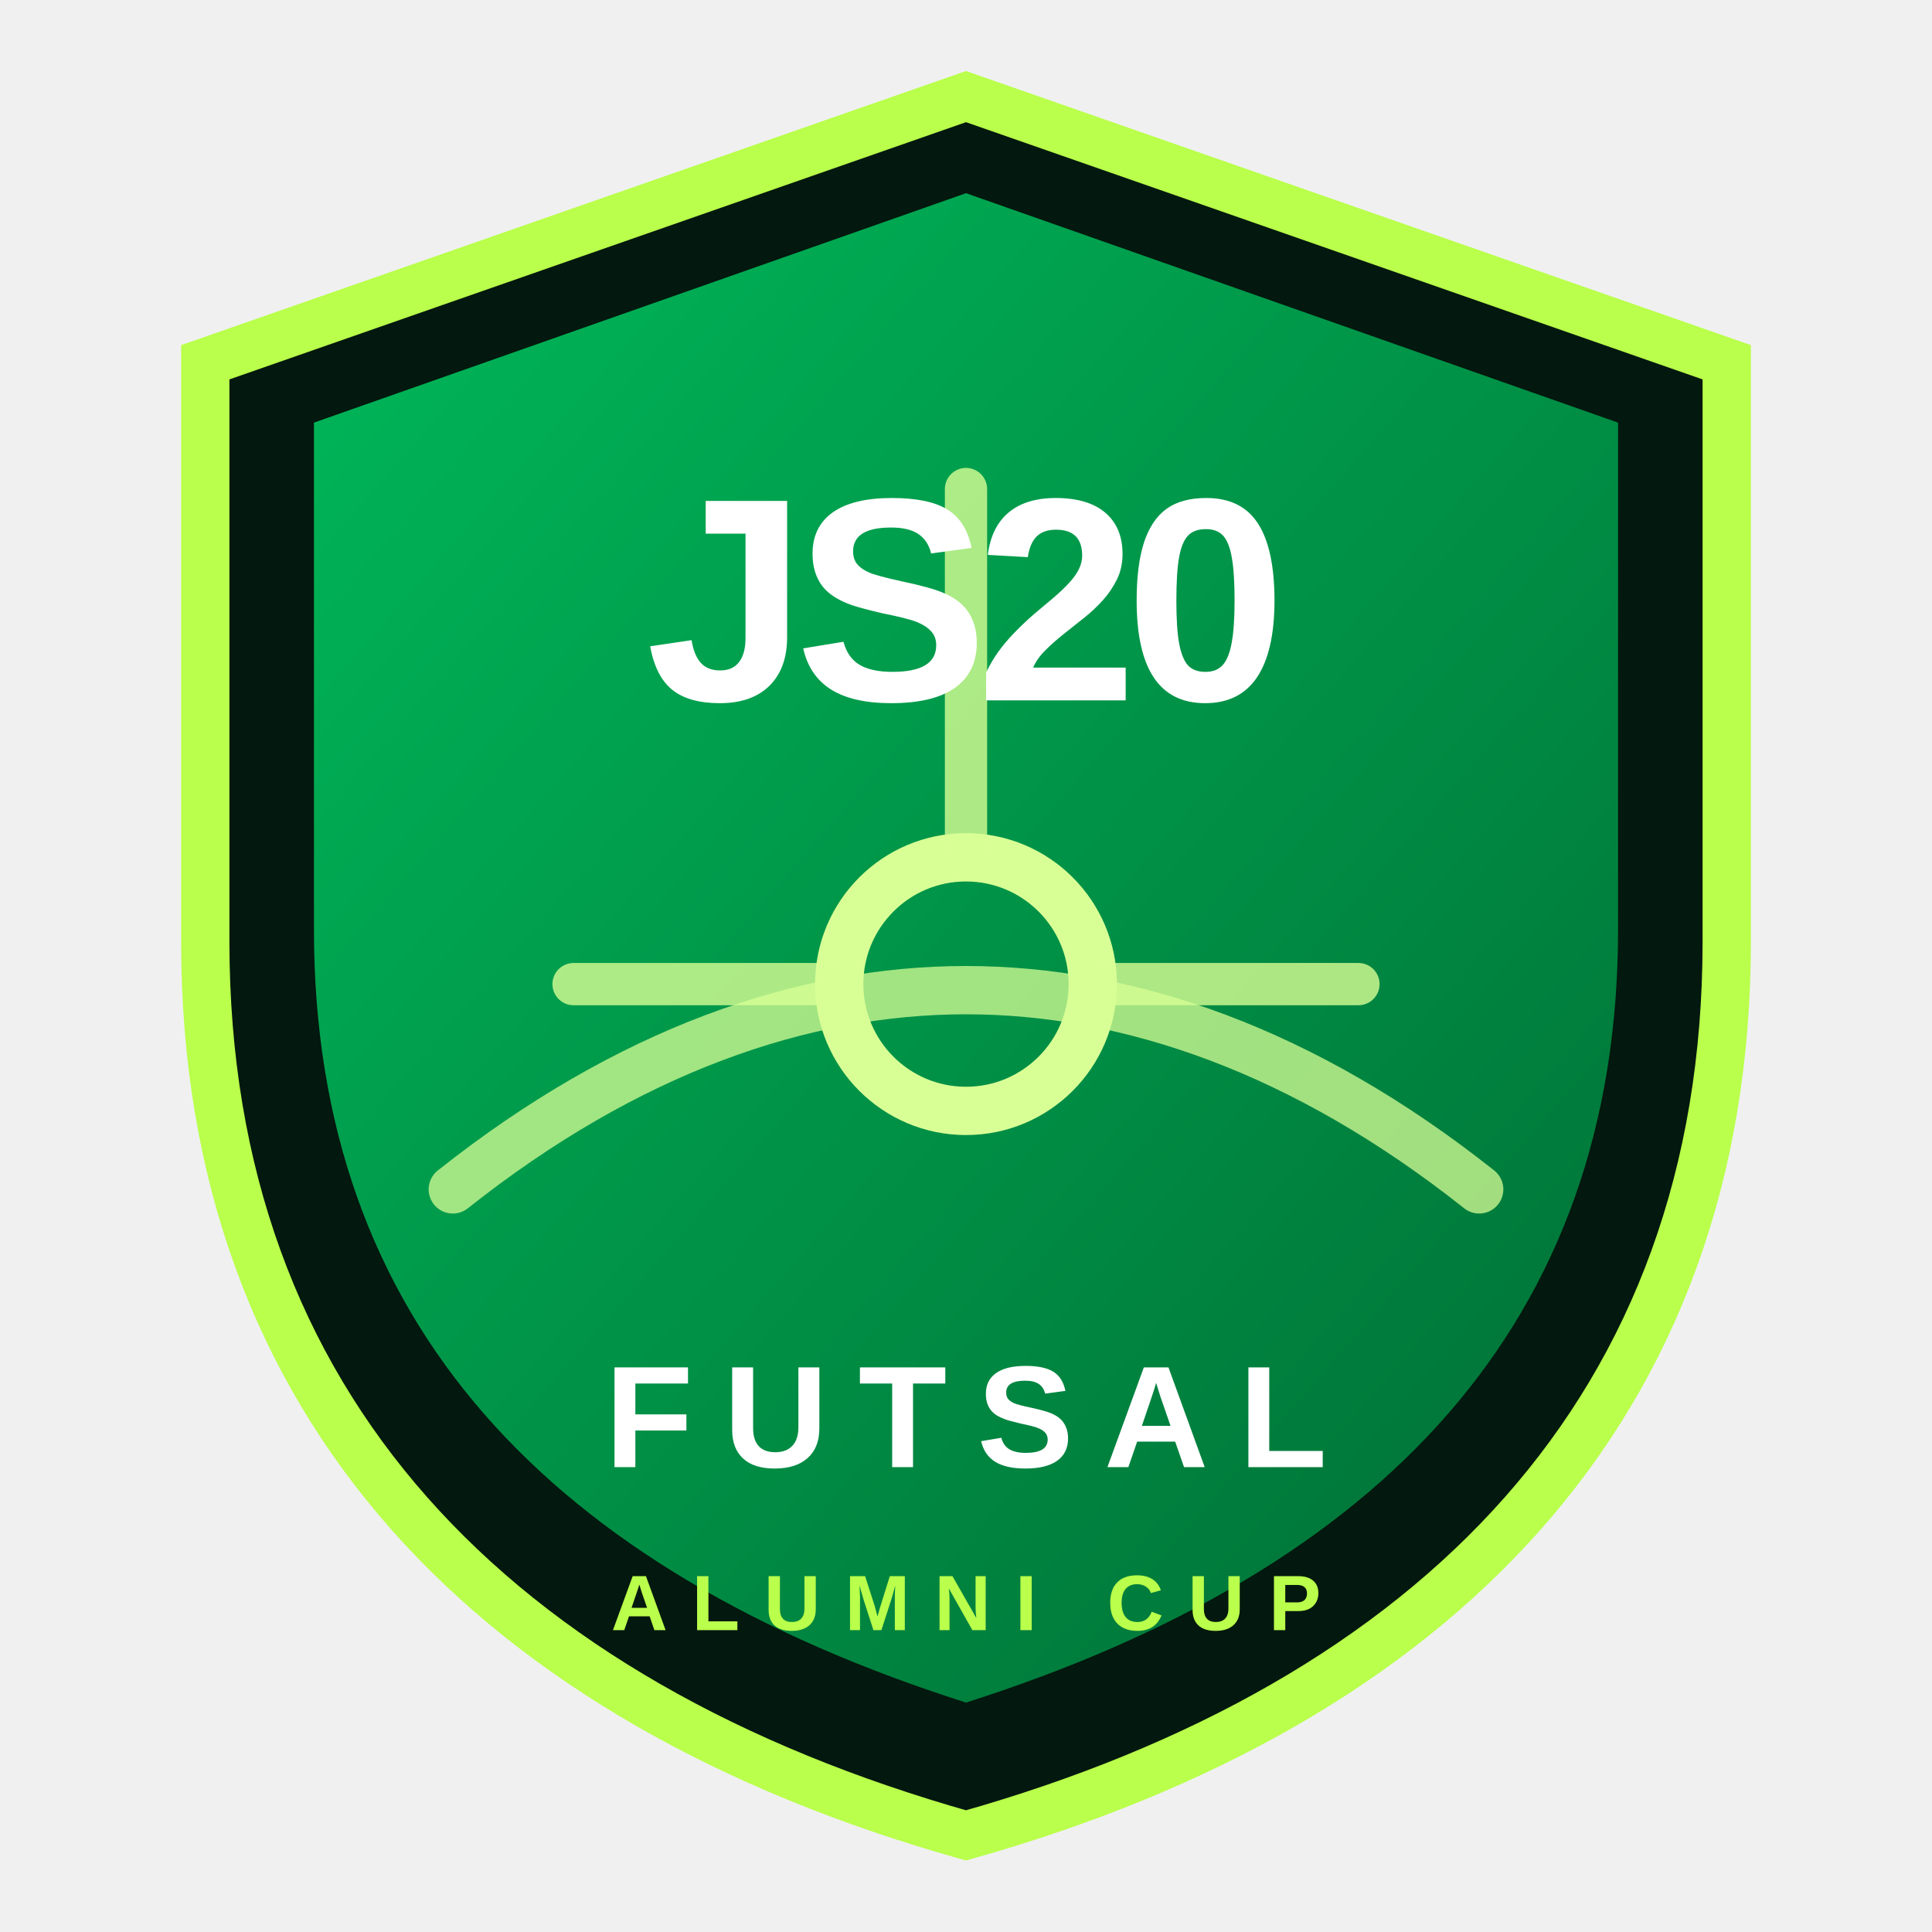
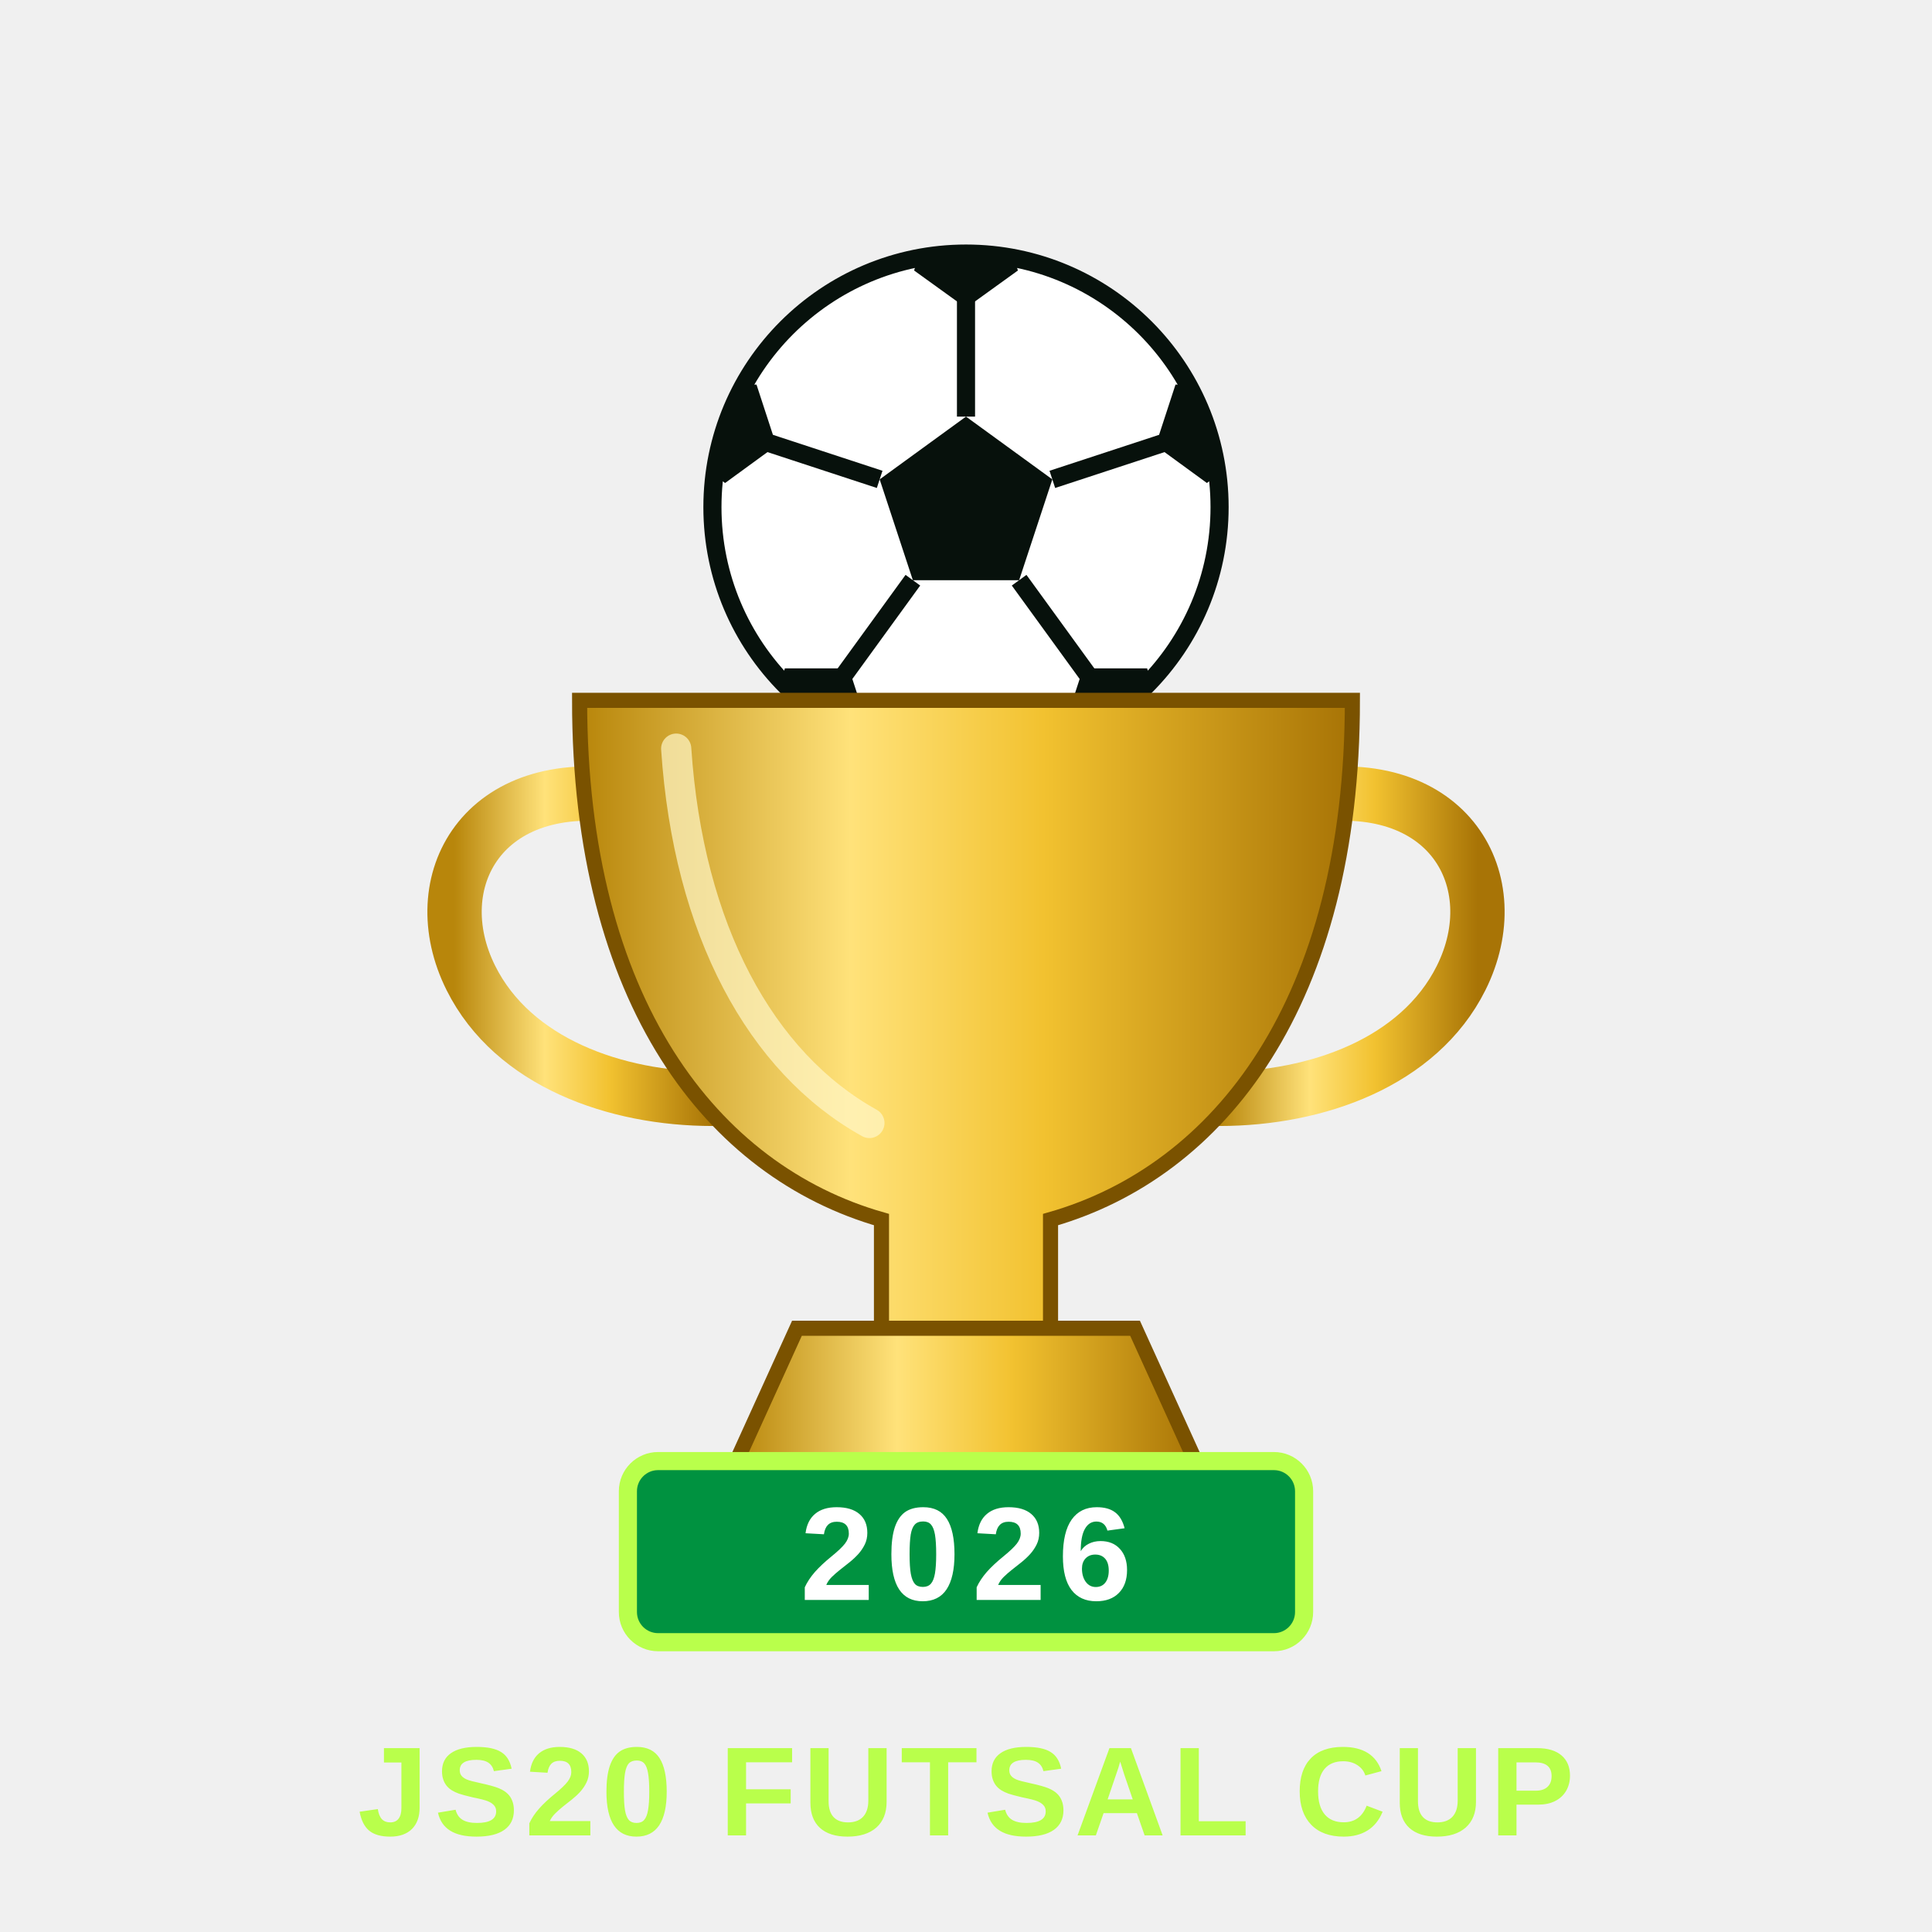
<svg xmlns="http://www.w3.org/2000/svg" viewBox="0 0 320 320" role="img" aria-labelledby="title desc">
  <defs>
-     <linearGradient id="g" x1="0" y1="0" x2="1" y2="1">
-       <stop offset="0" stop-color="#00b85a" />
-       <stop offset="1" stop-color="#006d34" />
+     <linearGradient id="gold" x1="0" y1="0" x2="1" y2="0">
+       <stop offset="0" stop-color="#b8860b" />
+       <stop offset=".35" stop-color="#ffe27a" />
+       <stop offset=".6" stop-color="#f2c230" />
+       <stop offset="1" stop-color="#a87406" />
    </linearGradient>
+     <clipPath id="ballClip">
+       <circle cx="160" cy="84" r="42" />
+     </clipPath>
  </defs>
-   <path d="M160 16 286 60v96c0 77-48 126-126 148C82 282 34 233 34 156V60z" fill="#03180e" stroke="#b9ff4b" stroke-width="8" />
-   <path d="M160 32 268 70v84c0 65-39 106-108 128-69-22-108-63-108-128V70z" fill="url(#g)" />
-   <path d="M75 197c29-23 58-33 85-33s56 10 85 33" fill="none" stroke="#d8ff95" stroke-width="8" stroke-linecap="round" opacity=".75" />
-   <circle cx="160" cy="163" r="21" fill="none" stroke="#d8ff95" stroke-width="8" />
-   <path d="M160 81v61M95 163h44M181 163h44" stroke="#d8ff95" stroke-width="7" stroke-linecap="round" opacity=".8" />
-   <text x="160" y="116" text-anchor="middle" fill="#fff" font-family="Arial Black,Arial,sans-serif" font-size="48" font-weight="900" letter-spacing="-2">JS20</text>
-   <text x="160" y="243" text-anchor="middle" fill="#fff" font-family="Arial, sans-serif" font-size="24" font-weight="800" letter-spacing="5">FUTSAL</text>
-   <text x="160" y="270" text-anchor="middle" fill="#b9ff4b" font-family="Arial, sans-serif" font-size="13" font-weight="700" letter-spacing="4">ALUMNI CUP</text>
+   <g clip-path="url(#ballClip)">
+     <circle cx="160" cy="84" r="42" fill="#fff" />
+     <polygon points="165.3,34.7 168.6,44.8 160.0,51.0 151.4,44.8 154.7,34.7" fill="#07110c" />
+     <polygon points="208.5,73.8 199.9,80.0 191.4,73.8 194.7,63.7 205.2,63.7" fill="#07110c" />
+     <polygon points="184.7,127.0 176.1,120.8 179.4,110.7 190.0,110.7 193.2,120.8" fill="#07110c" />
+     <polygon points="126.8,120.8 130.0,110.7 140.6,110.7 143.9,120.8 135.3,127.0" fill="#07110c" />
+     <polygon points="114.8,63.7 125.3,63.7 128.6,73.8 120.1,80.0 111.5,73.8" fill="#07110c" />
+     <path d="M160.0 69.0L160.0 42.0M174.3 79.4L199.9 71.0M168.8 96.1L184.7 118.0M151.2 96.1L135.3 118.0M145.7 79.4L120.1 71.0" stroke="#07110c" stroke-width="3" />
+     <polygon points="160.0,69.0 174.3,79.4 168.8,96.1 151.2,96.1 145.7,79.4" fill="#07110c" />
+   </g>
+   <circle cx="160" cy="84" r="42" fill="none" stroke="#07110c" stroke-width="3" />
+   <path d="M104 132C80 128 70 146 78 162c7 14 24 20 40 20" fill="none" stroke="url(#gold)" stroke-width="9" stroke-linecap="round" />
+   <path d="M216 132c24-4 34 14 26 30-7 14-24 20-40 20" fill="none" stroke="url(#gold)" stroke-width="9" stroke-linecap="round" />
+   <path d="M96 116H224C224 166 202 194 174 202V220H146V202C118 194 96 166 96 116Z" fill="url(#gold)" stroke="#7a5200" stroke-width="2.5" />
+   <path d="M112 124c2 30 14 52 32 62" fill="none" stroke="#fff6c8" stroke-width="5" stroke-linecap="round" opacity=".7" />
+   <path d="M132 220H188L198 242H122Z" fill="url(#gold)" stroke="#7a5200" stroke-width="2.5" />
+   <rect x="104" y="242" width="112" height="30" rx="5" fill="#009240" stroke="#b9ff4b" stroke-width="3" />
+   <text x="160" y="265" text-anchor="middle" fill="#fff" font-family="Arial Black,Arial,sans-serif" font-size="22" font-weight="900" letter-spacing="2">2026</text>
+   <text x="160" y="304" text-anchor="middle" fill="#b9ff4b" font-family="Arial Black,Arial,sans-serif" font-size="21" font-weight="900" letter-spacing="1">JS20 FUTSAL CUP</text>
</svg>
